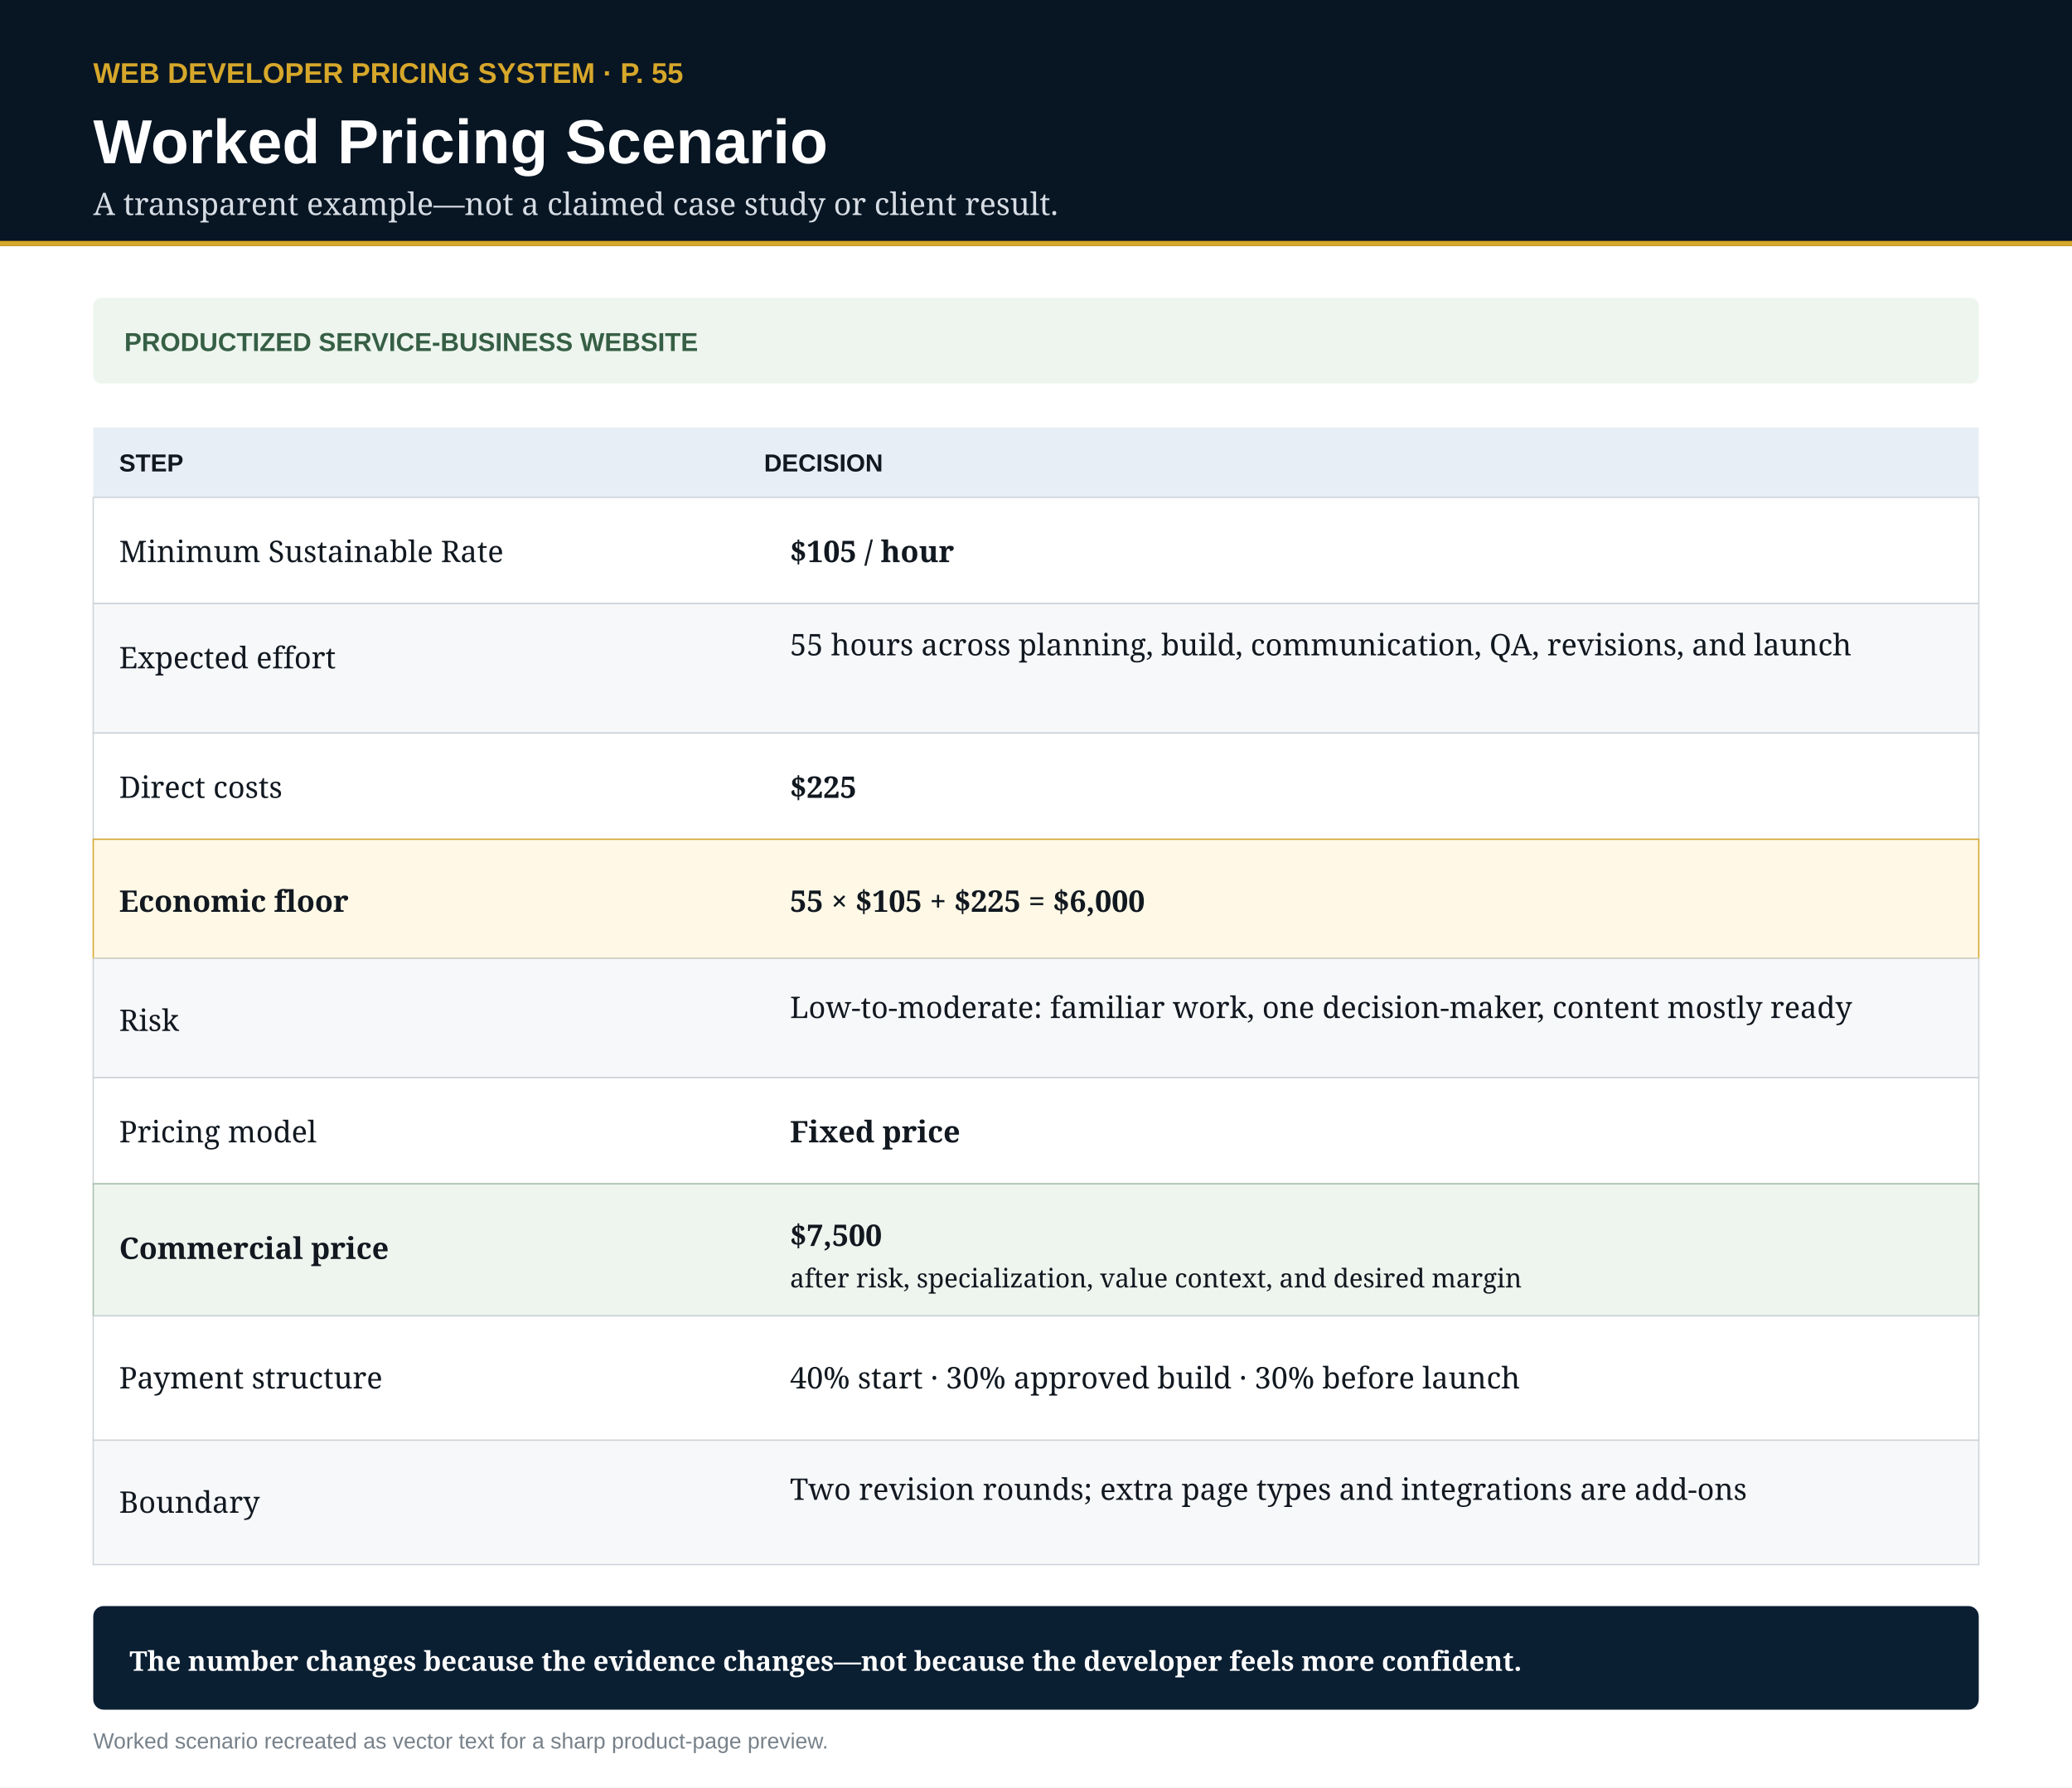
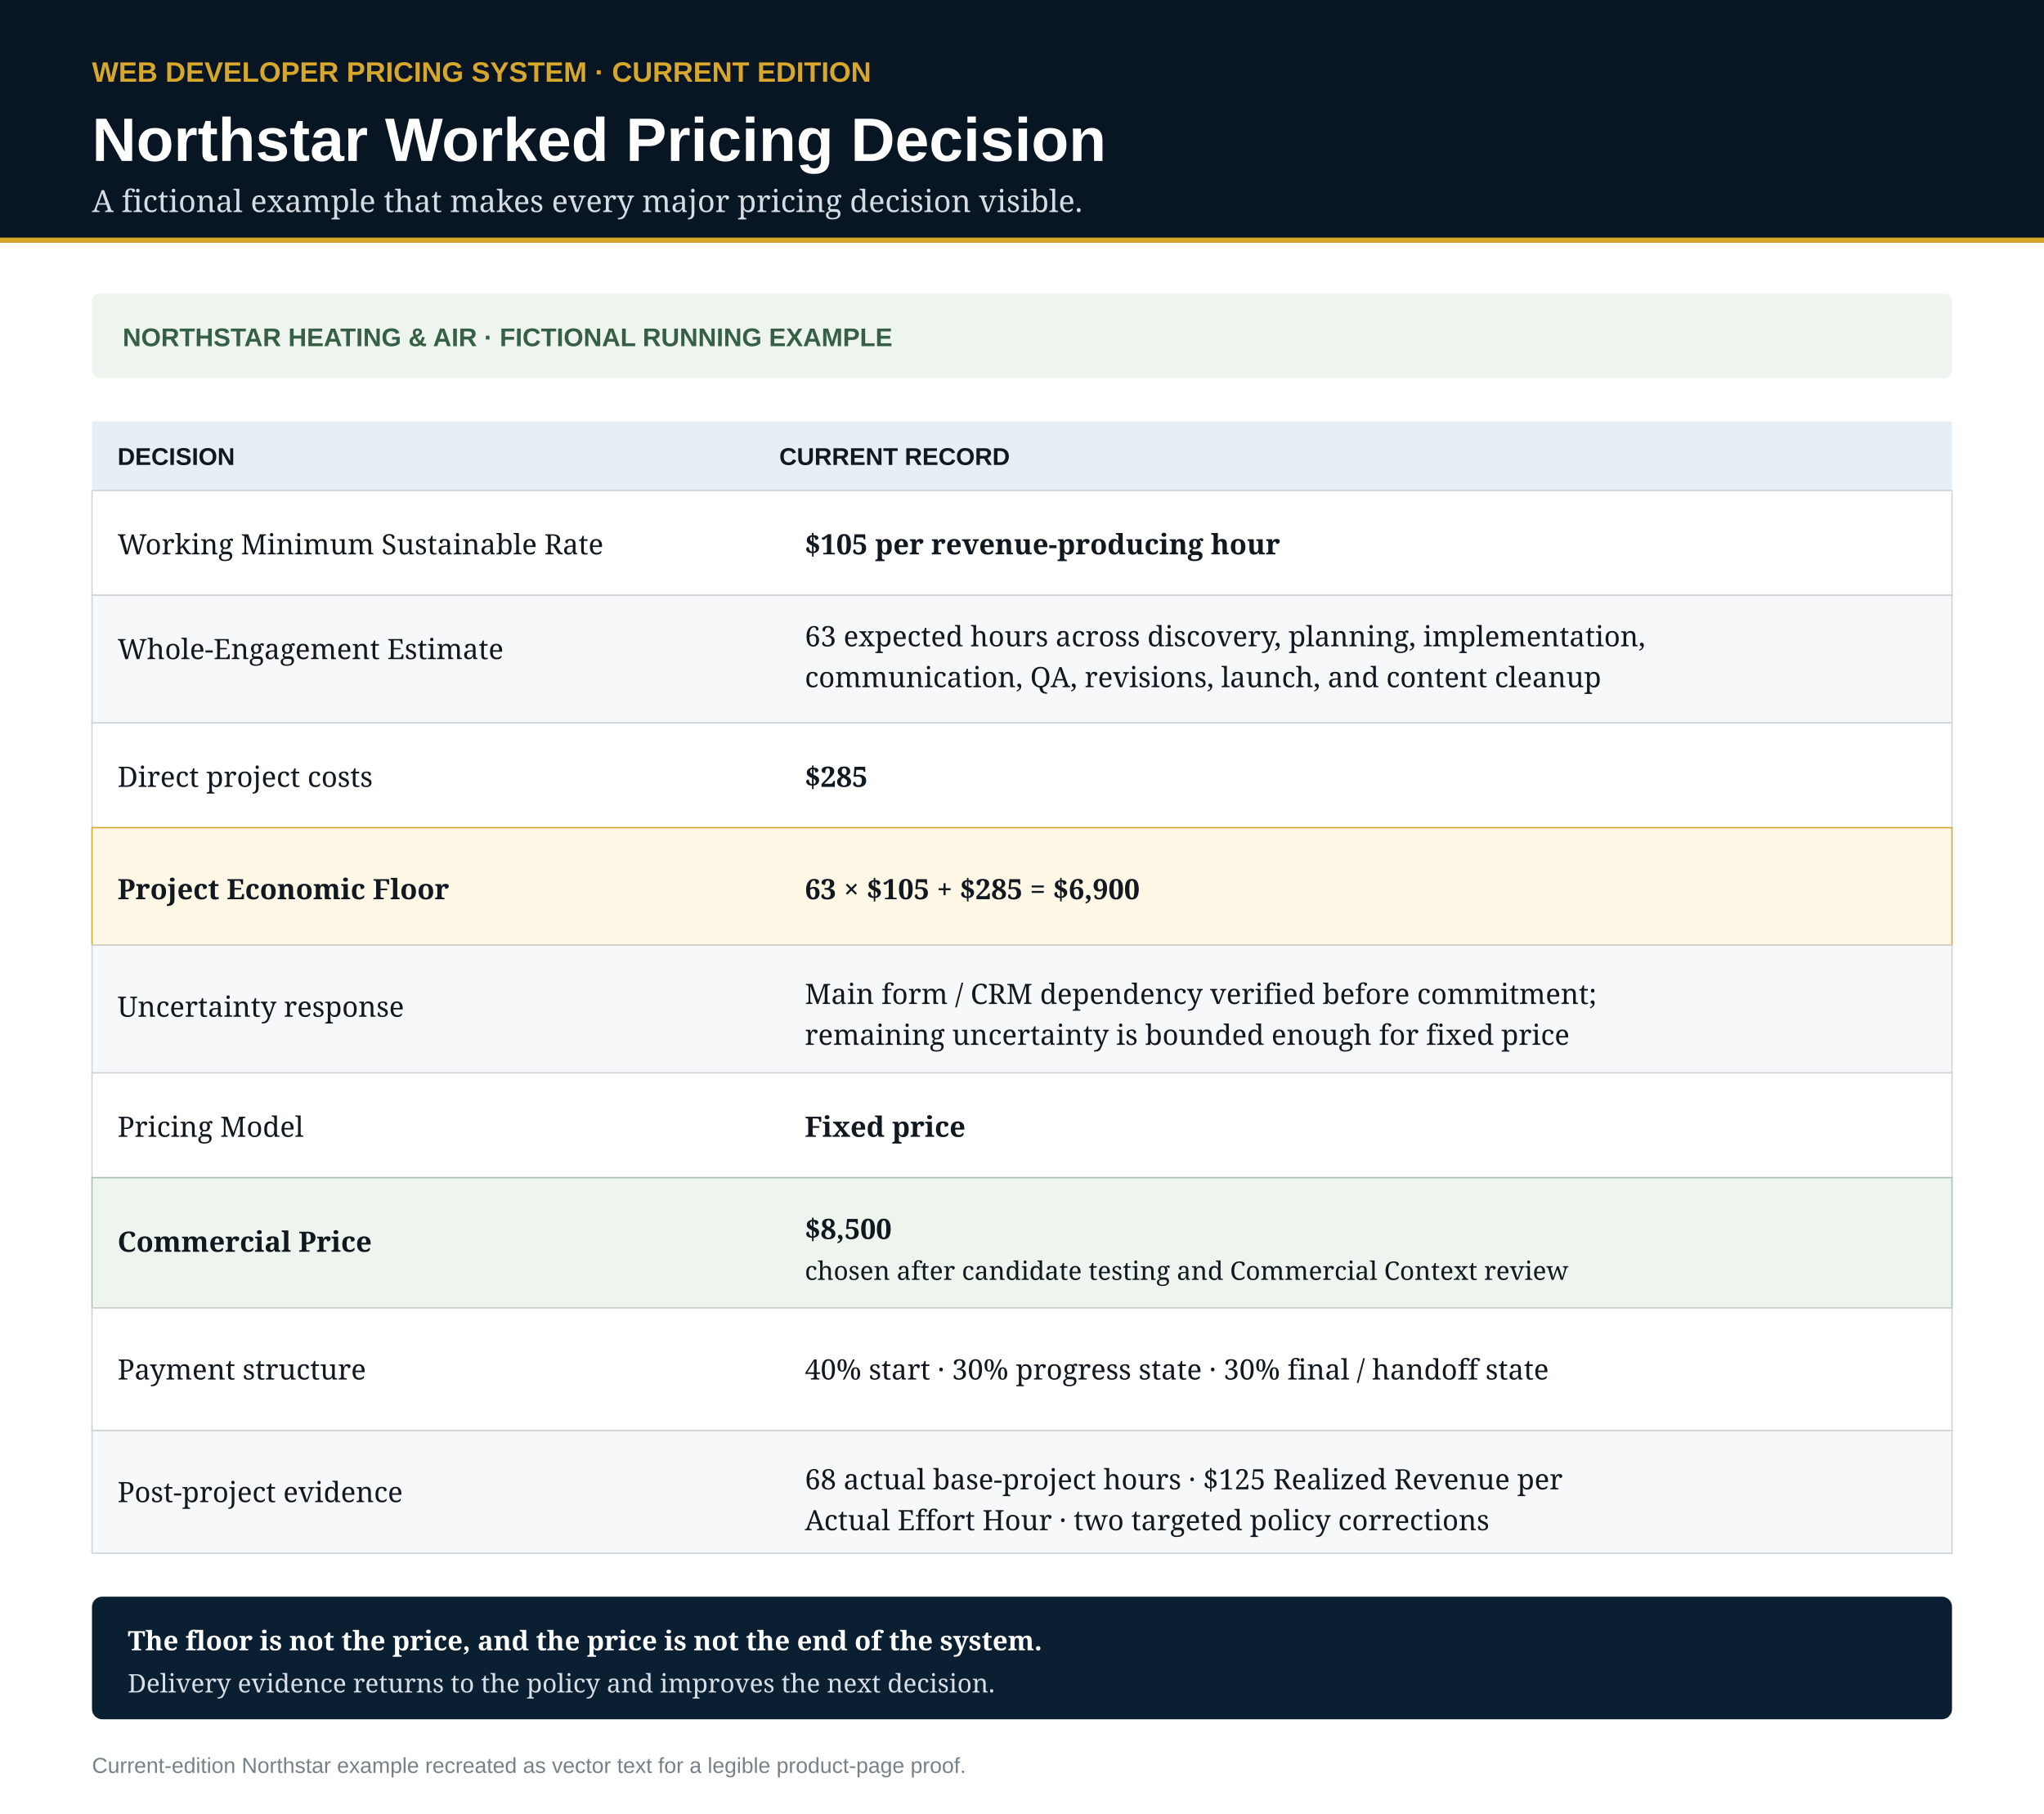
- <svg xmlns="http://www.w3.org/2000/svg" width="1600" height="1380" viewBox="0 0 1600 1380">
-   <rect width="1600" height="1380" fill="#fff" />
+ <svg xmlns="http://www.w3.org/2000/svg" width="1600" height="1420" viewBox="0 0 1600 1420">
+   <rect width="1600" height="1420" fill="#fff" />
  <rect width="1600" height="190" fill="#081523" />
  <rect y="186" width="1600" height="4" fill="#d6a72a" />
-   <text x="72" y="64" font-family="Arial,sans-serif" font-size="22" font-weight="700" fill="#d6a72a">WEB DEVELOPER PRICING SYSTEM · P. 55</text>
-   <text x="72" y="126" font-family="Arial,sans-serif" font-size="48" font-weight="700" fill="#fff">Worked Pricing Scenario</text>
-   <text x="72" y="166" font-family="Georgia,serif" font-size="24" fill="#d6dce3">A transparent example—not a claimed case study or client result.</text>
+   <text x="72" y="64" font-family="Arial,sans-serif" font-size="22" font-weight="700" fill="#d6a72a">WEB DEVELOPER PRICING SYSTEM · CURRENT EDITION</text>
+   <text x="72" y="126" font-family="Arial,sans-serif" font-size="48" font-weight="700" fill="#fff">Northstar Worked Pricing Decision</text>
+   <text x="72" y="166" font-family="Georgia,serif" font-size="24" fill="#d6dce3">A fictional example that makes every major pricing decision visible.</text>
  <rect x="72" y="230" width="1456" height="66" rx="6" fill="#edf5ee" />
-   <text x="96" y="271" font-family="Arial,sans-serif" font-size="20" font-weight="700" fill="#365f45">PRODUCTIZED SERVICE-BUSINESS WEBSITE</text>
+   <text x="96" y="271" font-family="Arial,sans-serif" font-size="20" font-weight="700" fill="#365f45">NORTHSTAR HEATING &amp; AIR · FICTIONAL RUNNING EXAMPLE</text>
  <g font-family="Georgia,serif" fill="#111820">
    <g font-family="Arial,sans-serif" font-size="19" font-weight="700">
      <rect x="72" y="330" width="1456" height="54" fill="#e8eef5" />
-       <text x="92" y="364">STEP</text>
-       <text x="590" y="364">DECISION</text>
+       <text x="92" y="364">DECISION</text>
+       <text x="610" y="364">CURRENT RECORD</text>
    </g>
-     <g font-size="23">
+     <g font-size="22">
      <rect x="72" y="384" width="1456" height="82" fill="#fff" stroke="#ccd3d8" />
-       <text x="92" y="434">Minimum Sustainable Rate</text>
-       <text x="610" y="434" font-weight="700">$105 / hour</text>
+       <text x="92" y="434">Working Minimum Sustainable Rate</text>
+       <text x="630" y="434" font-weight="700">$105 per revenue-producing hour</text>
      <rect x="72" y="466" width="1456" height="100" fill="#f7f8fa" stroke="#ccd3d8" />
-       <text x="92" y="516">Expected effort</text>
-       <text x="610" y="506">55 hours across planning, build, communication, QA, revisions, and launch</text>
+       <text x="92" y="516">Whole-Engagement Estimate</text>
+       <text x="630" y="506">63 expected hours across discovery, planning, implementation,</text>
+       <text x="630" y="538">communication, QA, revisions, launch, and content cleanup</text>
      <rect x="72" y="566" width="1456" height="82" fill="#fff" stroke="#ccd3d8" />
-       <text x="92" y="616">Direct costs</text>
-       <text x="610" y="616" font-weight="700">$225</text>
+       <text x="92" y="616">Direct project costs</text>
+       <text x="630" y="616" font-weight="700">$285</text>
      <rect x="72" y="648" width="1456" height="92" fill="#fff8e6" stroke="#d6a72a" />
-       <text x="92" y="704" font-weight="700">Economic floor</text>
-       <text x="610" y="704" font-weight="700">55 × $105 + $225 = $6,000</text>
-       <rect x="72" y="740" width="1456" height="92" fill="#f7f8fa" stroke="#ccd3d8" />
-       <text x="92" y="796">Risk</text>
-       <text x="610" y="786">Low-to-moderate: familiar work, one decision-maker, content mostly ready</text>
-       <rect x="72" y="832" width="1456" height="82" fill="#fff" stroke="#ccd3d8" />
-       <text x="92" y="882">Pricing model</text>
-       <text x="610" y="882" font-weight="700">Fixed price</text>
-       <rect x="72" y="914" width="1456" height="102" fill="#edf5ee" stroke="#a8c0ad" />
-       <text x="92" y="972" font-weight="700">Commercial price</text>
-       <text x="610" y="962" font-weight="700">$7,500</text>
-       <text x="610" y="994" font-size="20">after risk, specialization, value context, and desired margin</text>
-       <rect x="72" y="1016" width="1456" height="96" fill="#fff" stroke="#ccd3d8" />
-       <text x="92" y="1072">Payment structure</text>
-       <text x="610" y="1072">40% start · 30% approved build · 30% before launch</text>
-       <rect x="72" y="1112" width="1456" height="96" fill="#f7f8fa" stroke="#ccd3d8" />
-       <text x="92" y="1168">Boundary</text>
-       <text x="610" y="1158">Two revision rounds; extra page types and integrations are add-ons</text>
-       <rect x="72" y="1240" width="1456" height="80" rx="8" fill="#0b1f33" />
-       <text x="100" y="1290" font-size="21" font-weight="700" fill="#fff">The number changes because the evidence changes—not because the developer feels more confident.</text>
+       <text x="92" y="704" font-weight="700">Project Economic Floor</text>
+       <text x="630" y="704" font-weight="700">63 × $105 + $285 = $6,900</text>
+       <rect x="72" y="740" width="1456" height="100" fill="#f7f8fa" stroke="#ccd3d8" />
+       <text x="92" y="796">Uncertainty response</text>
+       <text x="630" y="786">Main form / CRM dependency verified before commitment;</text>
+       <text x="630" y="818">remaining uncertainty is bounded enough for fixed price</text>
+       <rect x="72" y="840" width="1456" height="82" fill="#fff" stroke="#ccd3d8" />
+       <text x="92" y="890">Pricing Model</text>
+       <text x="630" y="890" font-weight="700">Fixed price</text>
+       <rect x="72" y="922" width="1456" height="102" fill="#edf5ee" stroke="#a8c0ad" />
+       <text x="92" y="980" font-weight="700">Commercial Price</text>
+       <text x="630" y="970" font-weight="700">$8,500</text>
+       <text x="630" y="1002" font-size="20">chosen after candidate testing and Commercial Context review</text>
+       <rect x="72" y="1024" width="1456" height="96" fill="#fff" stroke="#ccd3d8" />
+       <text x="92" y="1080">Payment structure</text>
+       <text x="630" y="1080">40% start · 30% progress state · 30% final / handoff state</text>
+       <rect x="72" y="1120" width="1456" height="96" fill="#f7f8fa" stroke="#ccd3d8" />
+       <text x="92" y="1176">Post-project evidence</text>
+       <text x="630" y="1166">68 actual base-project hours · $125 Realized Revenue per</text>
+       <text x="630" y="1198">Actual Effort Hour · two targeted policy corrections</text>
+       <rect x="72" y="1250" width="1456" height="96" rx="8" fill="#0b1f33" />
+       <text x="100" y="1292" font-size="21" font-weight="700" fill="#fff">The floor is not the price, and the price is not the end of the system.</text>
+       <text x="100" y="1325" font-size="20" fill="#d8dee5">Delivery evidence returns to the policy and improves the next decision.</text>
    </g>
  </g>
-   <text x="72" y="1350" font-family="Arial,sans-serif" font-size="17" fill="#77818a">Worked scenario recreated as vector text for a sharp product-page preview.</text>
+   <text x="72" y="1388" font-family="Arial,sans-serif" font-size="17" fill="#77818a">Current-edition Northstar example recreated as vector text for a legible product-page proof.</text>
</svg>
